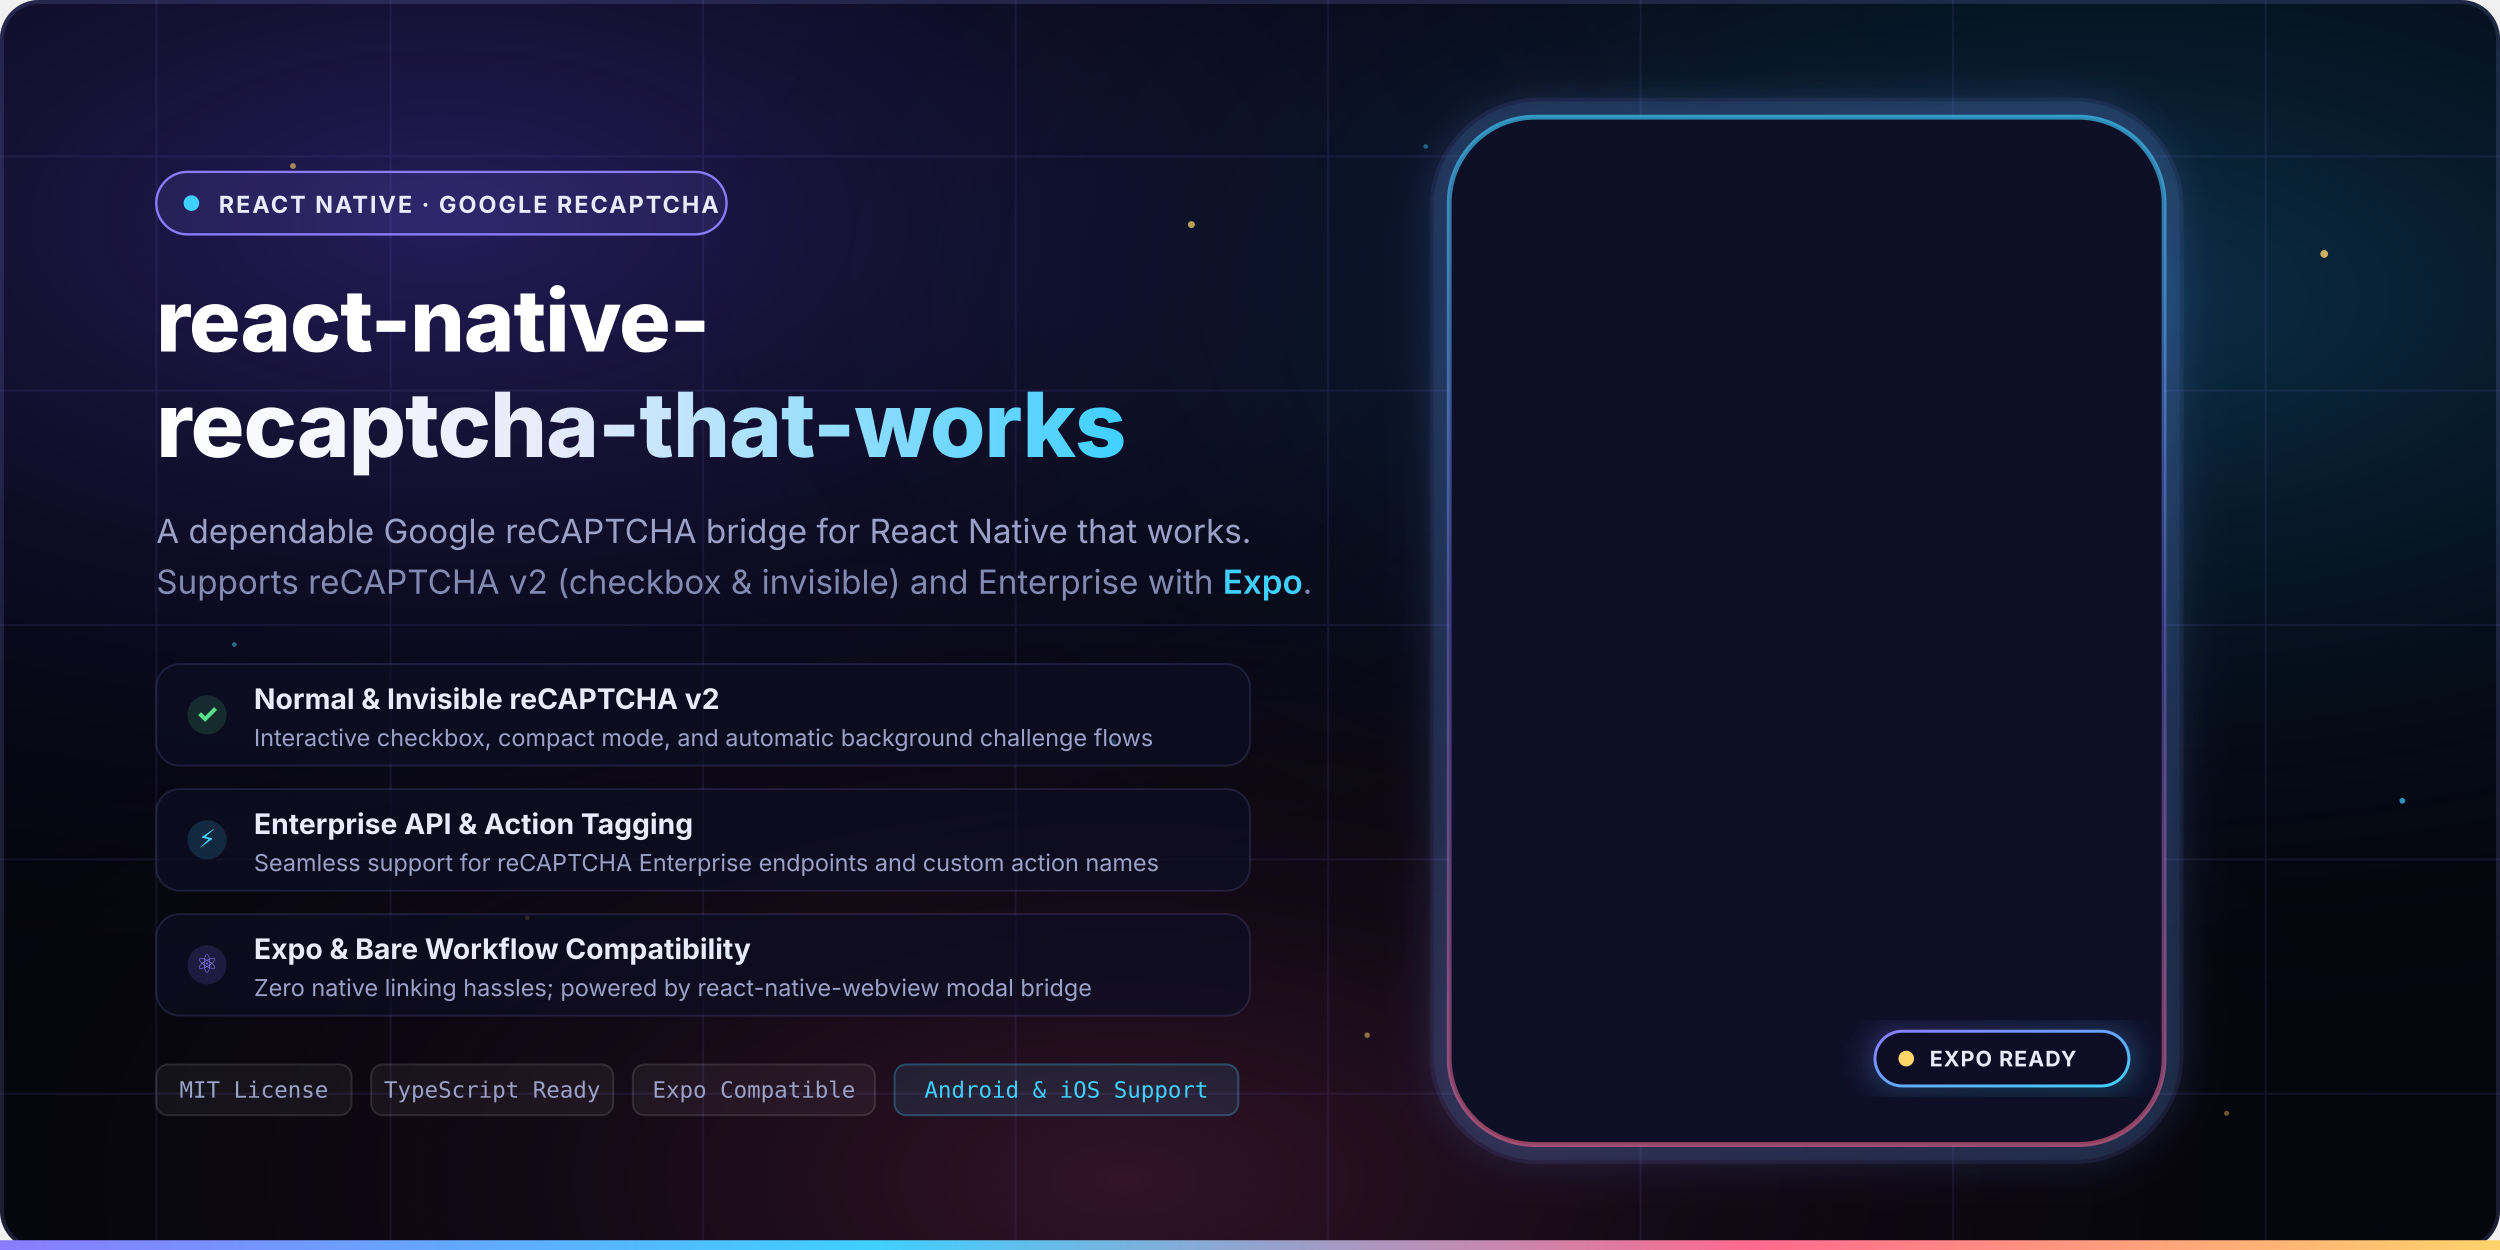
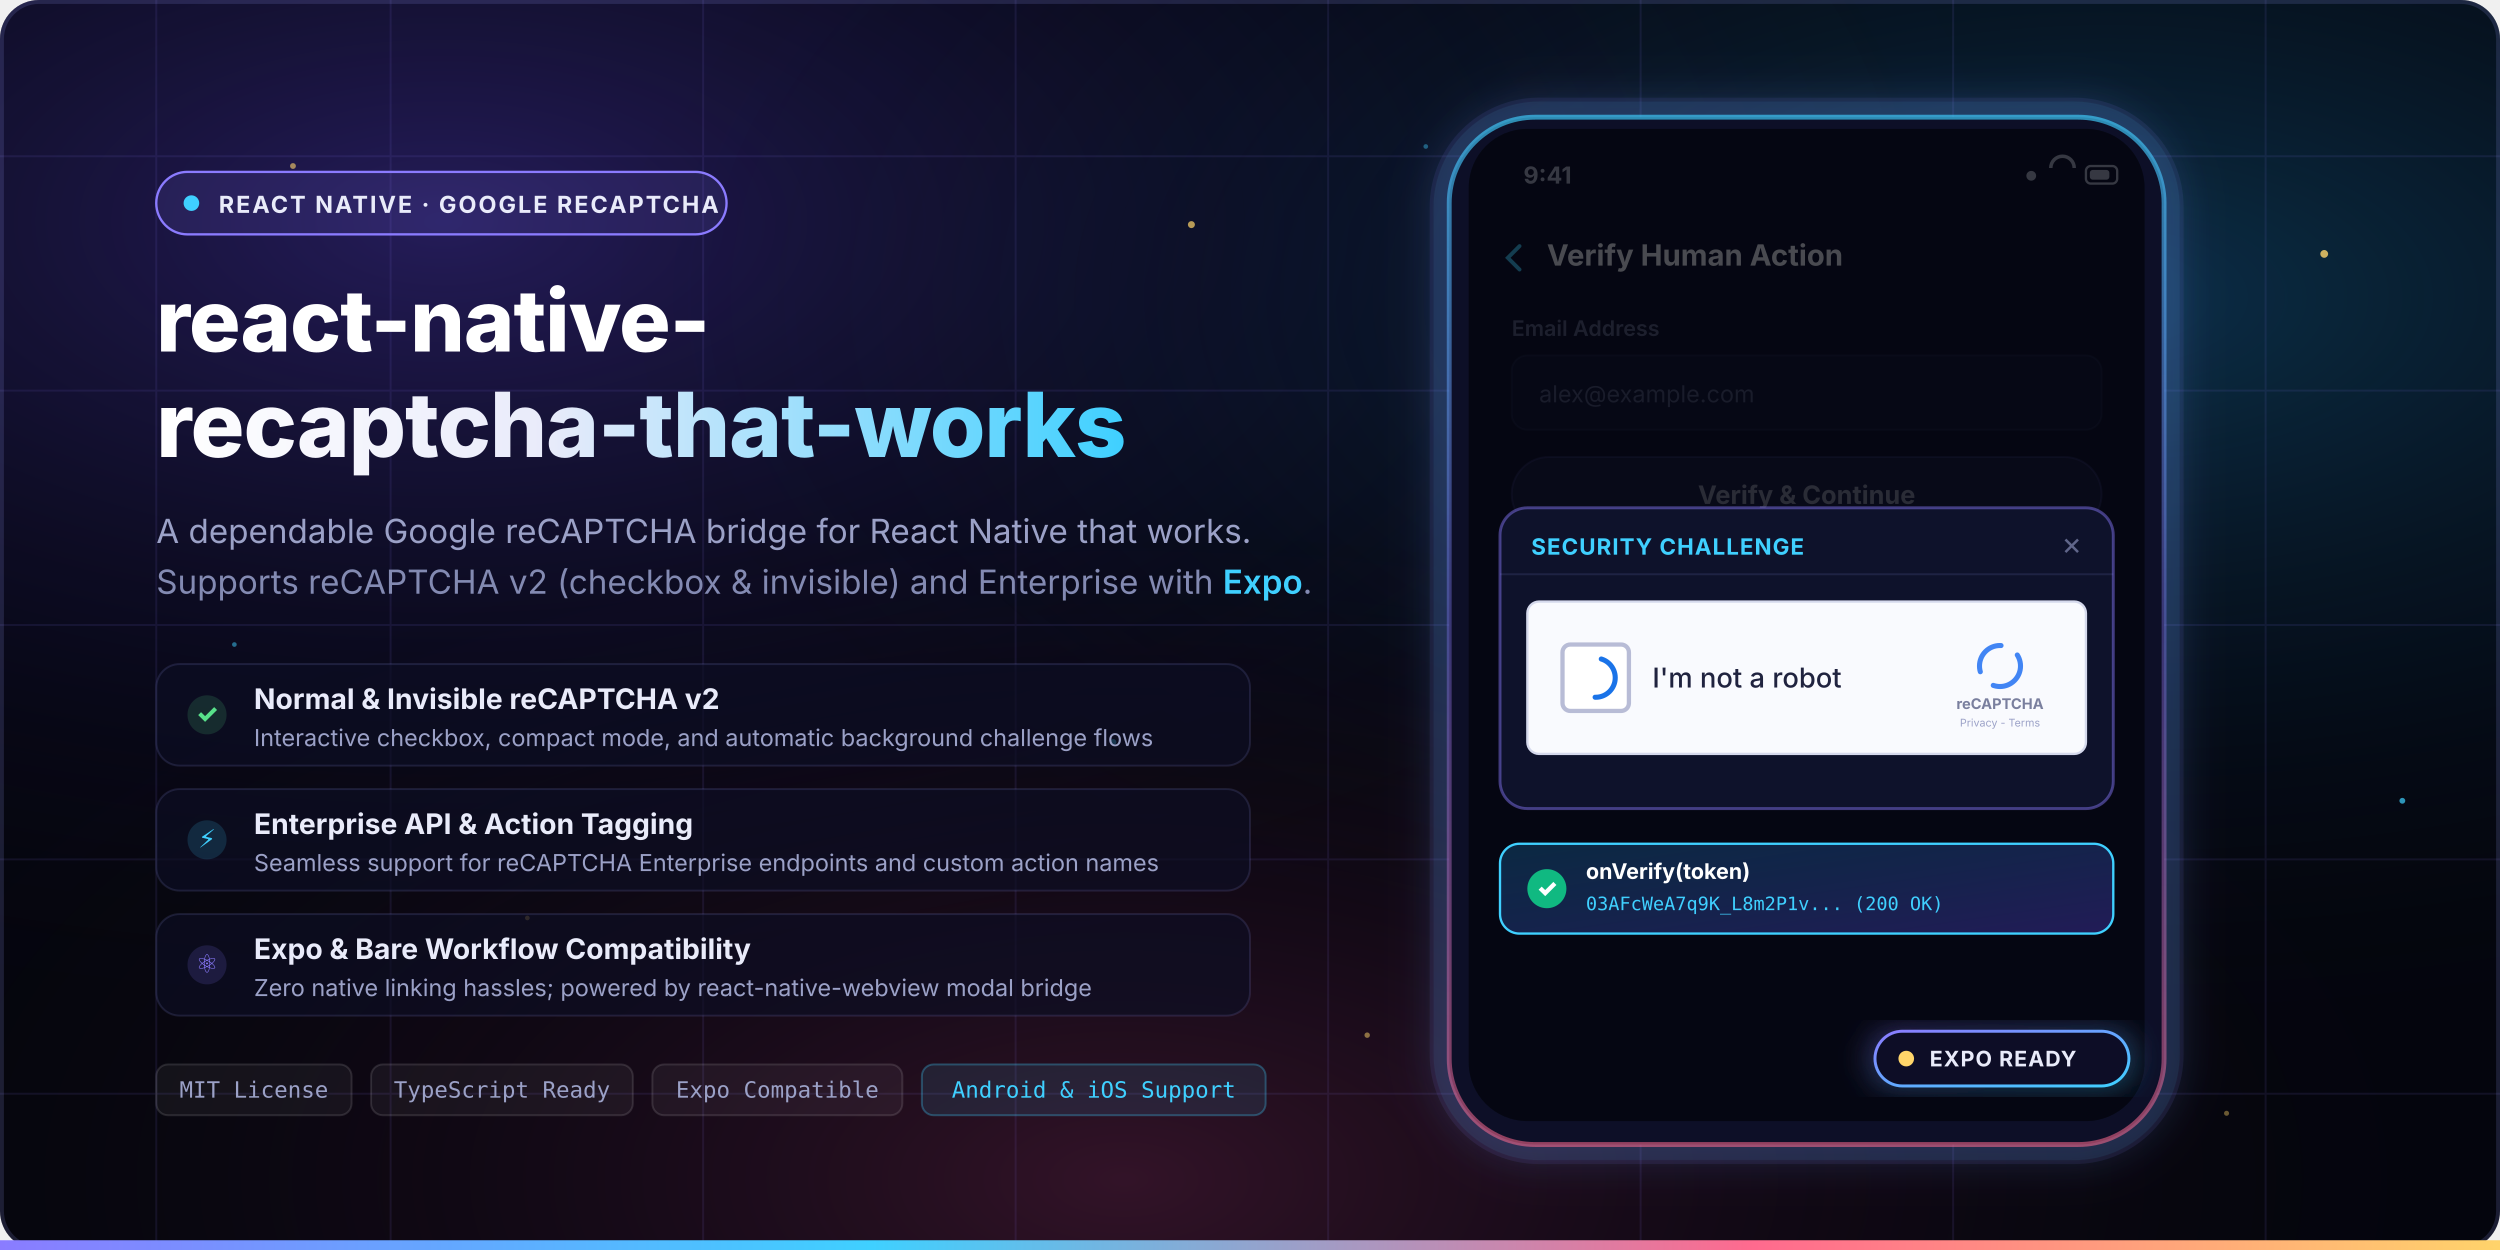
<svg xmlns="http://www.w3.org/2000/svg" viewBox="0 0 1280 640" width="1280" height="640">
  <defs>
    <radialGradient id="nebula-violet" cx="18%" cy="18%" r="65%">
      <stop offset="0%" stop-color="#5842d6" stop-opacity="0.38" />
      <stop offset="100%" stop-color="#04050d" stop-opacity="0" />
    </radialGradient>
    <radialGradient id="nebula-cyan" cx="84%" cy="24%" r="60%">
      <stop offset="0%" stop-color="#1882be" stop-opacity="0.34" />
      <stop offset="100%" stop-color="#04050d" stop-opacity="0" />
    </radialGradient>
    <radialGradient id="nebula-pink" cx="45%" cy="94%" r="55%">
      <stop offset="0%" stop-color="#be3c78" stop-opacity="0.25" />
      <stop offset="100%" stop-color="#04050d" stop-opacity="0" />
    </radialGradient>
    <linearGradient id="cosmic-stripe" x1="0" y1="0" x2="1" y2="0">
      <stop offset="0%" stop-color="#8b7bff" />
      <stop offset="35%" stop-color="#3fd0ff" />
      <stop offset="70%" stop-color="#ff6a8e" />
      <stop offset="100%" stop-color="#ffd56a" />
    </linearGradient>
    <linearGradient id="title-grad" x1="0" y1="0" x2="1" y2="0">
      <stop offset="0%" stop-color="#ffffff" />
      <stop offset="40%" stop-color="#e9ebfa" />
      <stop offset="100%" stop-color="#3fd0ff" />
    </linearGradient>
    <linearGradient id="phone-border" x1="0" y1="0" x2="0" y2="1">
      <stop offset="0%" stop-color="#3fd0ff" stop-opacity="0.65" />
      <stop offset="50%" stop-color="#8b7bff" stop-opacity="0.35" />
      <stop offset="100%" stop-color="#ff6a8e" stop-opacity="0.55" />
    </linearGradient>
    <linearGradient id="token-bg" x1="0" y1="0" x2="1" y2="1">
      <stop offset="0%" stop-color="rgba(24, 130, 190, 0.28)" />
      <stop offset="100%" stop-color="rgba(88, 66, 214, 0.35)" />
    </linearGradient>
    <linearGradient id="badge-glow-grad" x1="0" y1="0" x2="1" y2="1">
      <stop offset="0%" stop-color="#8b7bff" />
      <stop offset="100%" stop-color="#3fd0ff" />
    </linearGradient>
    <filter id="glow-cyan" x="-20%" y="-20%" width="140%" height="140%">
      <feGaussianBlur stdDeviation="8" result="blur" />
      <feComposite in="SourceGraphic" in2="blur" operator="over" />
    </filter>
    <filter id="glow-violet" x="-20%" y="-20%" width="140%" height="140%">
      <feGaussianBlur stdDeviation="12" result="blur" />
      <feComposite in="SourceGraphic" in2="blur" operator="over" />
    </filter>
    <filter id="glow-green" x="-30%" y="-30%" width="160%" height="160%">
      <feGaussianBlur stdDeviation="6" result="blur" />
      <feComposite in="SourceGraphic" in2="blur" operator="over" />
    </filter>
    <clipPath id="screen-clip">
      <rect x="752" y="66" width="346" height="508" rx="30" />
    </clipPath>
    <style>
      
+       .anim-token-pill, .anim-float-subtle {
+         transform-box: fill-box;
+         transform-origin: center;
+       }
+ 
      @media (prefers-reduced-motion: no-preference) {
        .anim-star-twinkle {
          animation: starTwinkle 4s ease-in-out infinite;
        }
        .anim-rc-box {
          animation: rcBoxStroke 6.5s ease-in-out infinite;
        }
        .anim-rc-spin {
          animation: rcSpinFade 6.5s ease-in-out infinite, rcSpin 0.9s linear infinite;
          transform-box: fill-box;
          transform-origin: center;
        }
        .anim-rc-check {
          animation: rcCheckAnim 6.5s ease-in-out infinite;
        }
        .anim-token-pill {
          animation: tokenSlideIn 6.5s ease-in-out infinite;
        }
        .anim-modal-pulse {
          animation: modalPulse 6.5s ease-in-out infinite;
        }
        .anim-float-subtle {
          animation: badgeFloat 5s ease-in-out infinite;
        }
        .anim-pulse-subtle {
          animation: pulseSubtle 3s ease-in-out infinite;
        }
      }

      @keyframes starTwinkle {
-         0%, 100% { opacity: 0.35; transform: scale(0.95); }
-         50% { opacity: 0.95; transform: scale(1.15); }
+         0%, 100% { opacity: 0.35; }
+         50% { opacity: 0.95; }
      }

      @keyframes rcBoxStroke {
        0%, 20% { stroke: #b8bcd6; fill: #ffffff; }
        28%, 82% { stroke: #10b981; fill: rgba(16, 185, 129, 0.08); }
        90%, 100% { stroke: #b8bcd6; fill: #ffffff; }
      }

      @keyframes rcSpinFade {
        0%, 4% { opacity: 0; }
        7%, 24% { opacity: 1; }
        28%, 100% { opacity: 0; }
      }

      @keyframes rcSpin {
        to { transform: rotate(360deg); }
      }

      @keyframes rcCheckAnim {
        0%, 25% { stroke-dashoffset: 28; opacity: 0; }
        31%, 82% { stroke-dashoffset: 0; opacity: 1; }
        90%, 100% { stroke-dashoffset: 28; opacity: 0; }
      }

      @keyframes tokenSlideIn {
        0%, 28% { opacity: 0; transform: translateY(14px) scale(0.96); }
        35%, 83% { opacity: 1; transform: translateY(0) scale(1); }
        90%, 100% { opacity: 0; transform: translateY(-8px) scale(0.96); }
      }

      @keyframes modalPulse {
        0%, 25% { stroke: rgba(139, 123, 255, 0.35); }
        33%, 82% { stroke: rgba(63, 208, 255, 0.75); }
        90%, 100% { stroke: rgba(139, 123, 255, 0.35); }
      }

      @keyframes badgeFloat {
        0%, 100% { transform: translateY(0); }
        50% { transform: translateY(-6px); }
      }

      @keyframes pulseSubtle {
        0%, 100% { opacity: 0.8; }
        50% { opacity: 1; }
      }
      
    </style>
  </defs>
  <rect width="1280" height="640" rx="20" fill="#04050d" />
  <rect width="1280" height="640" rx="20" fill="url(#nebula-violet)" />
  <rect width="1280" height="640" rx="20" fill="url(#nebula-cyan)" />
  <rect width="1280" height="640" rx="20" fill="url(#nebula-pink)" />
  <g opacity="0.10">
    <line x1="80" y1="0" x2="80" y2="640" stroke="#8b7bff" stroke-width="1" />
    <line x1="200" y1="0" x2="200" y2="640" stroke="#8b7bff" stroke-width="1" />
    <line x1="360" y1="0" x2="360" y2="640" stroke="#8b7bff" stroke-width="1" />
    <line x1="520" y1="0" x2="520" y2="640" stroke="#8b7bff" stroke-width="1" />
    <line x1="680" y1="0" x2="680" y2="640" stroke="#8b7bff" stroke-width="1" />
    <line x1="840" y1="0" x2="840" y2="640" stroke="#8b7bff" stroke-width="1" />
    <line x1="1000" y1="0" x2="1000" y2="640" stroke="#8b7bff" stroke-width="1" />
    <line x1="1160" y1="0" x2="1160" y2="640" stroke="#8b7bff" stroke-width="1" />
    <line x1="0" y1="80" x2="1280" y2="80" stroke="#8b7bff" stroke-width="1" />
    <line x1="0" y1="200" x2="1280" y2="200" stroke="#8b7bff" stroke-width="1" />
    <line x1="0" y1="320" x2="1280" y2="320" stroke="#8b7bff" stroke-width="1" />
    <line x1="0" y1="440" x2="1280" y2="440" stroke="#8b7bff" stroke-width="1" />
    <line x1="0" y1="560" x2="1280" y2="560" stroke="#8b7bff" stroke-width="1" />
  </g>
  <g class="anim-star-twinkle" fill="#ffd56a">
    <circle cx="150" cy="85" r="1.5" opacity="0.6" />
    <circle cx="270" cy="470" r="1.2" opacity="0.4" />
    <circle cx="610" cy="115" r="1.8" opacity="0.7" />
    <circle cx="700" cy="530" r="1.4" opacity="0.5" />
    <circle cx="1190" cy="130" r="2.0" opacity="0.8" />
    <circle cx="1140" cy="570" r="1.3" opacity="0.4" />
  </g>
  <g fill="#3fd0ff">
    <circle cx="120" cy="330" r="1.2" opacity="0.5" />
    <circle cx="570" cy="380" r="1.6" opacity="0.6" />
    <circle cx="730" cy="75" r="1.2" opacity="0.4" />
    <circle cx="1230" cy="410" r="1.5" opacity="0.7" />
  </g>
  <rect x="1" y="1" width="1278" height="638" rx="19" fill="none" stroke="rgba(150, 160, 255, 0.16)" stroke-width="2" />
  <rect x="0" y="635" width="1280" height="5" fill="url(#cosmic-stripe)" />
  <g transform="translate(80, 0)">
    <g transform="translate(0, 88)">
      <rect width="292" height="32" rx="16" fill="rgba(139, 123, 255, 0.12)" stroke="#8b7bff" stroke-width="1.2" />
      <circle cx="18" cy="16" r="4" fill="#3fd0ff" />
      <text x="32" y="21" font-family="system-ui, -apple-system, sans-serif" font-size="12" font-weight="700" fill="#e9ebfa" letter-spacing="1">REACT NATIVE · GOOGLE RECAPTCHA</text>
    </g>
    <text x="0" y="180" font-family="system-ui, -apple-system, sans-serif" font-size="44" font-weight="800" fill="#ffffff" letter-spacing="-0.5">
      react-native-
    </text>
    <text x="0" y="234" font-family="system-ui, -apple-system, sans-serif" font-size="46" font-weight="800" fill="url(#title-grad)" letter-spacing="-0.5">
      recaptcha-that-works
    </text>
    <text x="0" y="278" font-family="system-ui, -apple-system, sans-serif" font-size="17" fill="#9ba1c7" font-weight="400">
      A dependable Google reCAPTCHA bridge for React Native that works.
    </text>
    <text x="0" y="304" font-family="system-ui, -apple-system, sans-serif" font-size="17" fill="#838ab2" font-weight="400">
      Supports reCAPTCHA v2 (checkbox &amp; invisible) and Enterprise with <tspan fill="#3fd0ff" font-weight="600">Expo</tspan>.
    </text>
    <g transform="translate(0, 340)">
      <g transform="translate(0, 0)">
        <rect width="560" height="52" rx="12" fill="rgba(13, 15, 36, 0.65)" stroke="rgba(150, 160, 255, 0.14)" stroke-width="1" />
        <circle cx="26" cy="26" r="10" fill="rgba(88, 224, 138, 0.15)" />
        <text x="26" y="30" font-family="system-ui, -apple-system, sans-serif" font-size="13" font-weight="800" fill="#58e08a" text-anchor="middle">✓</text>
        <text x="50" y="23" font-family="system-ui, -apple-system, sans-serif" font-size="14.5" font-weight="700" fill="#e9ebfa">Normal &amp; Invisible reCAPTCHA v2</text>
        <text x="50" y="42" font-family="system-ui, -apple-system, sans-serif" font-size="12" fill="#9ba1c7">Interactive checkbox, compact mode, and automatic background challenge flows</text>
      </g>
      <g transform="translate(0, 64)">
        <rect width="560" height="52" rx="12" fill="rgba(13, 15, 36, 0.65)" stroke="rgba(150, 160, 255, 0.14)" stroke-width="1" />
        <circle cx="26" cy="26" r="10" fill="rgba(63, 208, 255, 0.15)" />
        <text x="26" y="30" font-family="system-ui, -apple-system, sans-serif" font-size="13" font-weight="800" fill="#3fd0ff" text-anchor="middle">⚡</text>
        <text x="50" y="23" font-family="system-ui, -apple-system, sans-serif" font-size="14.5" font-weight="700" fill="#e9ebfa">Enterprise API &amp; Action Tagging</text>
        <text x="50" y="42" font-family="system-ui, -apple-system, sans-serif" font-size="12" fill="#9ba1c7">Seamless support for reCAPTCHA Enterprise endpoints and custom action names</text>
      </g>
      <g transform="translate(0, 128)">
        <rect width="560" height="52" rx="12" fill="rgba(13, 15, 36, 0.65)" stroke="rgba(150, 160, 255, 0.14)" stroke-width="1" />
        <circle cx="26" cy="26" r="10" fill="rgba(139, 123, 255, 0.15)" />
        <text x="26" y="30" font-family="system-ui, -apple-system, sans-serif" font-size="13" font-weight="800" fill="#8b7bff" text-anchor="middle">⚛</text>
        <text x="50" y="23" font-family="system-ui, -apple-system, sans-serif" font-size="14.5" font-weight="700" fill="#e9ebfa">Expo &amp; Bare Workflow Compatibility</text>
        <text x="50" y="42" font-family="system-ui, -apple-system, sans-serif" font-size="12" fill="#9ba1c7">Zero native linking hassles; powered by react-native-webview modal bridge</text>
      </g>
    </g>
    <g transform="translate(0, 545)">
      <rect width="100" height="26" rx="6" fill="rgba(255, 255, 255, 0.05)" stroke="rgba(255, 255, 255, 0.12)" />
      <text x="50" y="17" font-family="ui-monospace, monospace" font-size="11.5" fill="#9ba1c7" text-anchor="middle">MIT License</text>
-       <rect x="110" width="124" height="26" rx="6" fill="rgba(255, 255, 255, 0.05)" stroke="rgba(255, 255, 255, 0.12)" />
-       <text x="172" y="17" font-family="ui-monospace, monospace" font-size="11.5" fill="#9ba1c7" text-anchor="middle">TypeScript Ready</text>
-       <rect x="244" width="124" height="26" rx="6" fill="rgba(255, 255, 255, 0.05)" stroke="rgba(255, 255, 255, 0.12)" />
-       <text x="306" y="17" font-family="ui-monospace, monospace" font-size="11.5" fill="#9ba1c7" text-anchor="middle">Expo Compatible</text>
-       <rect x="378" width="176" height="26" rx="6" fill="rgba(63, 208, 255, 0.1)" stroke="rgba(63, 208, 255, 0.3)" />
-       <text x="466" y="17" font-family="ui-monospace, monospace" font-size="11.5" fill="#3fd0ff" text-anchor="middle">Android &amp; iOS Support</text>
+       <rect x="110" width="134" height="26" rx="6" fill="rgba(255, 255, 255, 0.05)" stroke="rgba(255, 255, 255, 0.12)" />
+       <text x="177" y="17" font-family="ui-monospace, monospace" font-size="11.5" fill="#9ba1c7" text-anchor="middle">TypeScript Ready</text>
+       <rect x="254" width="128" height="26" rx="6" fill="rgba(255, 255, 255, 0.05)" stroke="rgba(255, 255, 255, 0.12)" />
+       <text x="318" y="17" font-family="ui-monospace, monospace" font-size="11.5" fill="#9ba1c7" text-anchor="middle">Expo Compatible</text>
+       <rect x="392" width="176" height="26" rx="6" fill="rgba(63, 208, 255, 0.1)" stroke="rgba(63, 208, 255, 0.3)" />
+       <text x="480" y="17" font-family="ui-monospace, monospace" font-size="11.5" fill="#3fd0ff" text-anchor="middle">Android &amp; iOS Support</text>
    </g>
  </g>
  <g transform="translate(730, 48)">
    <rect x="12" y="12" width="366" height="526" rx="46" fill="none" stroke="rgba(63, 208, 255, 0.28)" stroke-width="16" opacity="0.3" filter="url(#glow-cyan)" />
    <rect x="12" y="12" width="366" height="526" rx="46" fill="none" stroke="rgba(139, 123, 255, 0.36)" stroke-width="20" opacity="0.3" filter="url(#glow-violet)" />
    <rect x="12" y="12" width="366" height="526" rx="44" fill="#0d0f27" stroke="url(#phone-border)" stroke-width="2.5" />
-     <g clip-path="url(#screen-clip)">
+     <g transform="translate(-730, -48)" clip-path="url(#screen-clip)">
      <rect x="752" y="66" width="346" height="508" fill="#090c1f" />
      <g opacity="0.8">
        <text x="780" y="94" font-family="system-ui, -apple-system, sans-serif" font-size="12" font-weight="700" fill="#e9ebfa">9:41</text>
        <circle cx="1040" cy="90" r="2.5" fill="#e9ebfa" />
        <path d="M1050 86 a6 6 0 0 1 12 0" fill="none" stroke="#e9ebfa" stroke-width="1.8" />
        <rect x="1068" y="85" width="16" height="9" rx="2.5" fill="none" stroke="#e9ebfa" stroke-width="1.2" />
        <rect x="1070" y="87" width="10" height="5" rx="1.5" fill="#e9ebfa" />
      </g>
      <g transform="translate(0, 0)">
        <path d="M778 126 l-6 6 l6 6" fill="none" stroke="#3fd0ff" stroke-width="2" stroke-linecap="round" />
        <text x="792" y="136" font-family="system-ui, -apple-system, sans-serif" font-size="15" font-weight="700" fill="#ffffff">Verify Human Action</text>
      </g>
      <g opacity="0.6">
        <text x="774" y="172" font-family="system-ui, -apple-system, sans-serif" font-size="11" font-weight="600" fill="#9ba1c7">Email Address</text>
        <rect x="774" y="182" width="302" height="38" rx="8" fill="rgba(19, 23, 54, 0.8)" stroke="rgba(150, 160, 255, 0.16)" />
        <text x="788" y="206" font-family="system-ui, -apple-system, sans-serif" font-size="12" fill="#838ab2">alex@example.com</text>
        <rect x="774" y="234" width="302" height="38" rx="19" fill="#1e2246" stroke="rgba(139, 123, 255, 0.3)" />
        <text x="925" y="258" font-family="system-ui, -apple-system, sans-serif" font-size="13" font-weight="700" fill="#e9ebfa" text-anchor="middle">Verify &amp; Continue</text>
      </g>
      <rect x="752" y="66" width="346" height="508" fill="rgba(4, 5, 13, 0.72)" />
      <rect class="anim-modal-pulse" x="768" y="260" width="314" height="154" rx="14" fill="#0e122b" stroke="rgba(139, 123, 255, 0.45)" stroke-width="1.5" />
      <text x="784" y="284" font-family="system-ui, -apple-system, sans-serif" font-size="11.5" font-weight="700" fill="#3fd0ff" letter-spacing="0.5">SECURITY CHALLENGE</text>
      <text x="1066" y="284" font-family="system-ui, -apple-system, sans-serif" font-size="16" fill="#838ab2" text-anchor="end" opacity="0.7">×</text>
      <line x1="768" y1="294" x2="1082" y2="294" stroke="rgba(150, 160, 255, 0.12)" stroke-width="1" />
      <g transform="translate(782, 308)">
        <rect width="286" height="78" rx="6" fill="#f9fafe" stroke="#d5d9ec" stroke-width="1.2" />
        <rect class="anim-rc-box" x="18" y="22" width="34" height="34" rx="4" fill="#ffffff" stroke="#b8bcd6" stroke-width="2.2" />
        <circle class="anim-rc-spin" cx="35" cy="39" r="10" fill="none" stroke="#1a73e8" stroke-width="2.6" stroke-linecap="round" stroke-dasharray="16 34" />
        <path class="anim-rc-check" d="M26 39 l6 6 l13 -13" fill="none" stroke="#10b981" stroke-width="3.5" stroke-linecap="round" stroke-linejoin="round" stroke-dasharray="28" stroke-dashoffset="28" />
        <text x="64" y="44" font-family="system-ui, -apple-system, sans-serif" font-size="14" font-weight="500" fill="#20233f">I'm not a robot</text>
        <g transform="translate(242, 39)">
          <circle cx="0" cy="-6" r="10.5" fill="none" stroke="#4285f4" stroke-width="2.6" stroke-linecap="round" stroke-dasharray="20 10" />
          <text x="0" y="16" font-family="system-ui, -apple-system, sans-serif" font-size="7.5" font-weight="700" fill="#7a7f9e" text-anchor="middle">reCAPTCHA</text>
          <text x="0" y="25" font-family="system-ui, -apple-system, sans-serif" font-size="5.5" fill="#9ba1c7" text-anchor="middle">Privacy - Terms</text>
        </g>
      </g>
-       <g class="anim-token-pill" transform="translate(768, 432)">
-         <rect width="314" height="46" rx="10" fill="url(#token-bg)" stroke="#3fd0ff" stroke-width="1.2" />
-         <circle cx="24" cy="23" r="10" fill="#10b981" />
-         <text x="24" y="27" font-family="system-ui, -apple-system, sans-serif" font-size="12" font-weight="900" fill="#ffffff" text-anchor="middle">✓</text>
-         <text x="44" y="18" font-family="system-ui, -apple-system, sans-serif" font-size="11" font-weight="700" fill="#ffffff">onVerify(token)</text>
-         <text x="44" y="34" font-family="ui-monospace, monospace" font-size="9.5" fill="#3fd0ff">03AFcWeA7q9K_L8m2P1v... (200 OK)</text>
-       </g>
-     </g>
-     <g class="anim-float-subtle" transform="translate(230, 480)">
-       <rect width="130" height="28" rx="14" fill="#0d0f27" stroke="url(#badge-glow-grad)" stroke-width="1.5" filter="url(#glow-cyan)" />
-       <circle cx="16" cy="14" r="4" fill="#ffd56a" />
-       <text x="28" y="18" font-family="system-ui, -apple-system, sans-serif" font-size="11" font-weight="700" fill="#e9ebfa" letter-spacing="0.5">EXPO READY</text>
+       <g transform="translate(768, 432)">
+         <g class="anim-token-pill">
+           <rect width="314" height="46" rx="10" fill="url(#token-bg)" stroke="#3fd0ff" stroke-width="1.2" />
+           <circle cx="24" cy="23" r="10" fill="#10b981" />
+           <text x="24" y="27" font-family="system-ui, -apple-system, sans-serif" font-size="12" font-weight="900" fill="#ffffff" text-anchor="middle">✓</text>
+           <text x="44" y="18" font-family="system-ui, -apple-system, sans-serif" font-size="11" font-weight="700" fill="#ffffff">onVerify(token)</text>
+           <text x="44" y="34" font-family="ui-monospace, monospace" font-size="9.5" fill="#3fd0ff">03AFcWeA7q9K_L8m2P1v... (200 OK)</text>
+         </g>
+       </g>
+     </g>
+     <g transform="translate(230, 480)">
+       <g class="anim-float-subtle">
+         <rect width="130" height="28" rx="14" fill="#0d0f27" stroke="url(#badge-glow-grad)" stroke-width="1.5" filter="url(#glow-cyan)" />
+         <circle cx="16" cy="14" r="4" fill="#ffd56a" />
+         <text x="28" y="18" font-family="system-ui, -apple-system, sans-serif" font-size="11" font-weight="700" fill="#e9ebfa" letter-spacing="0.5">EXPO READY</text>
+       </g>
    </g>
  </g>
</svg>
